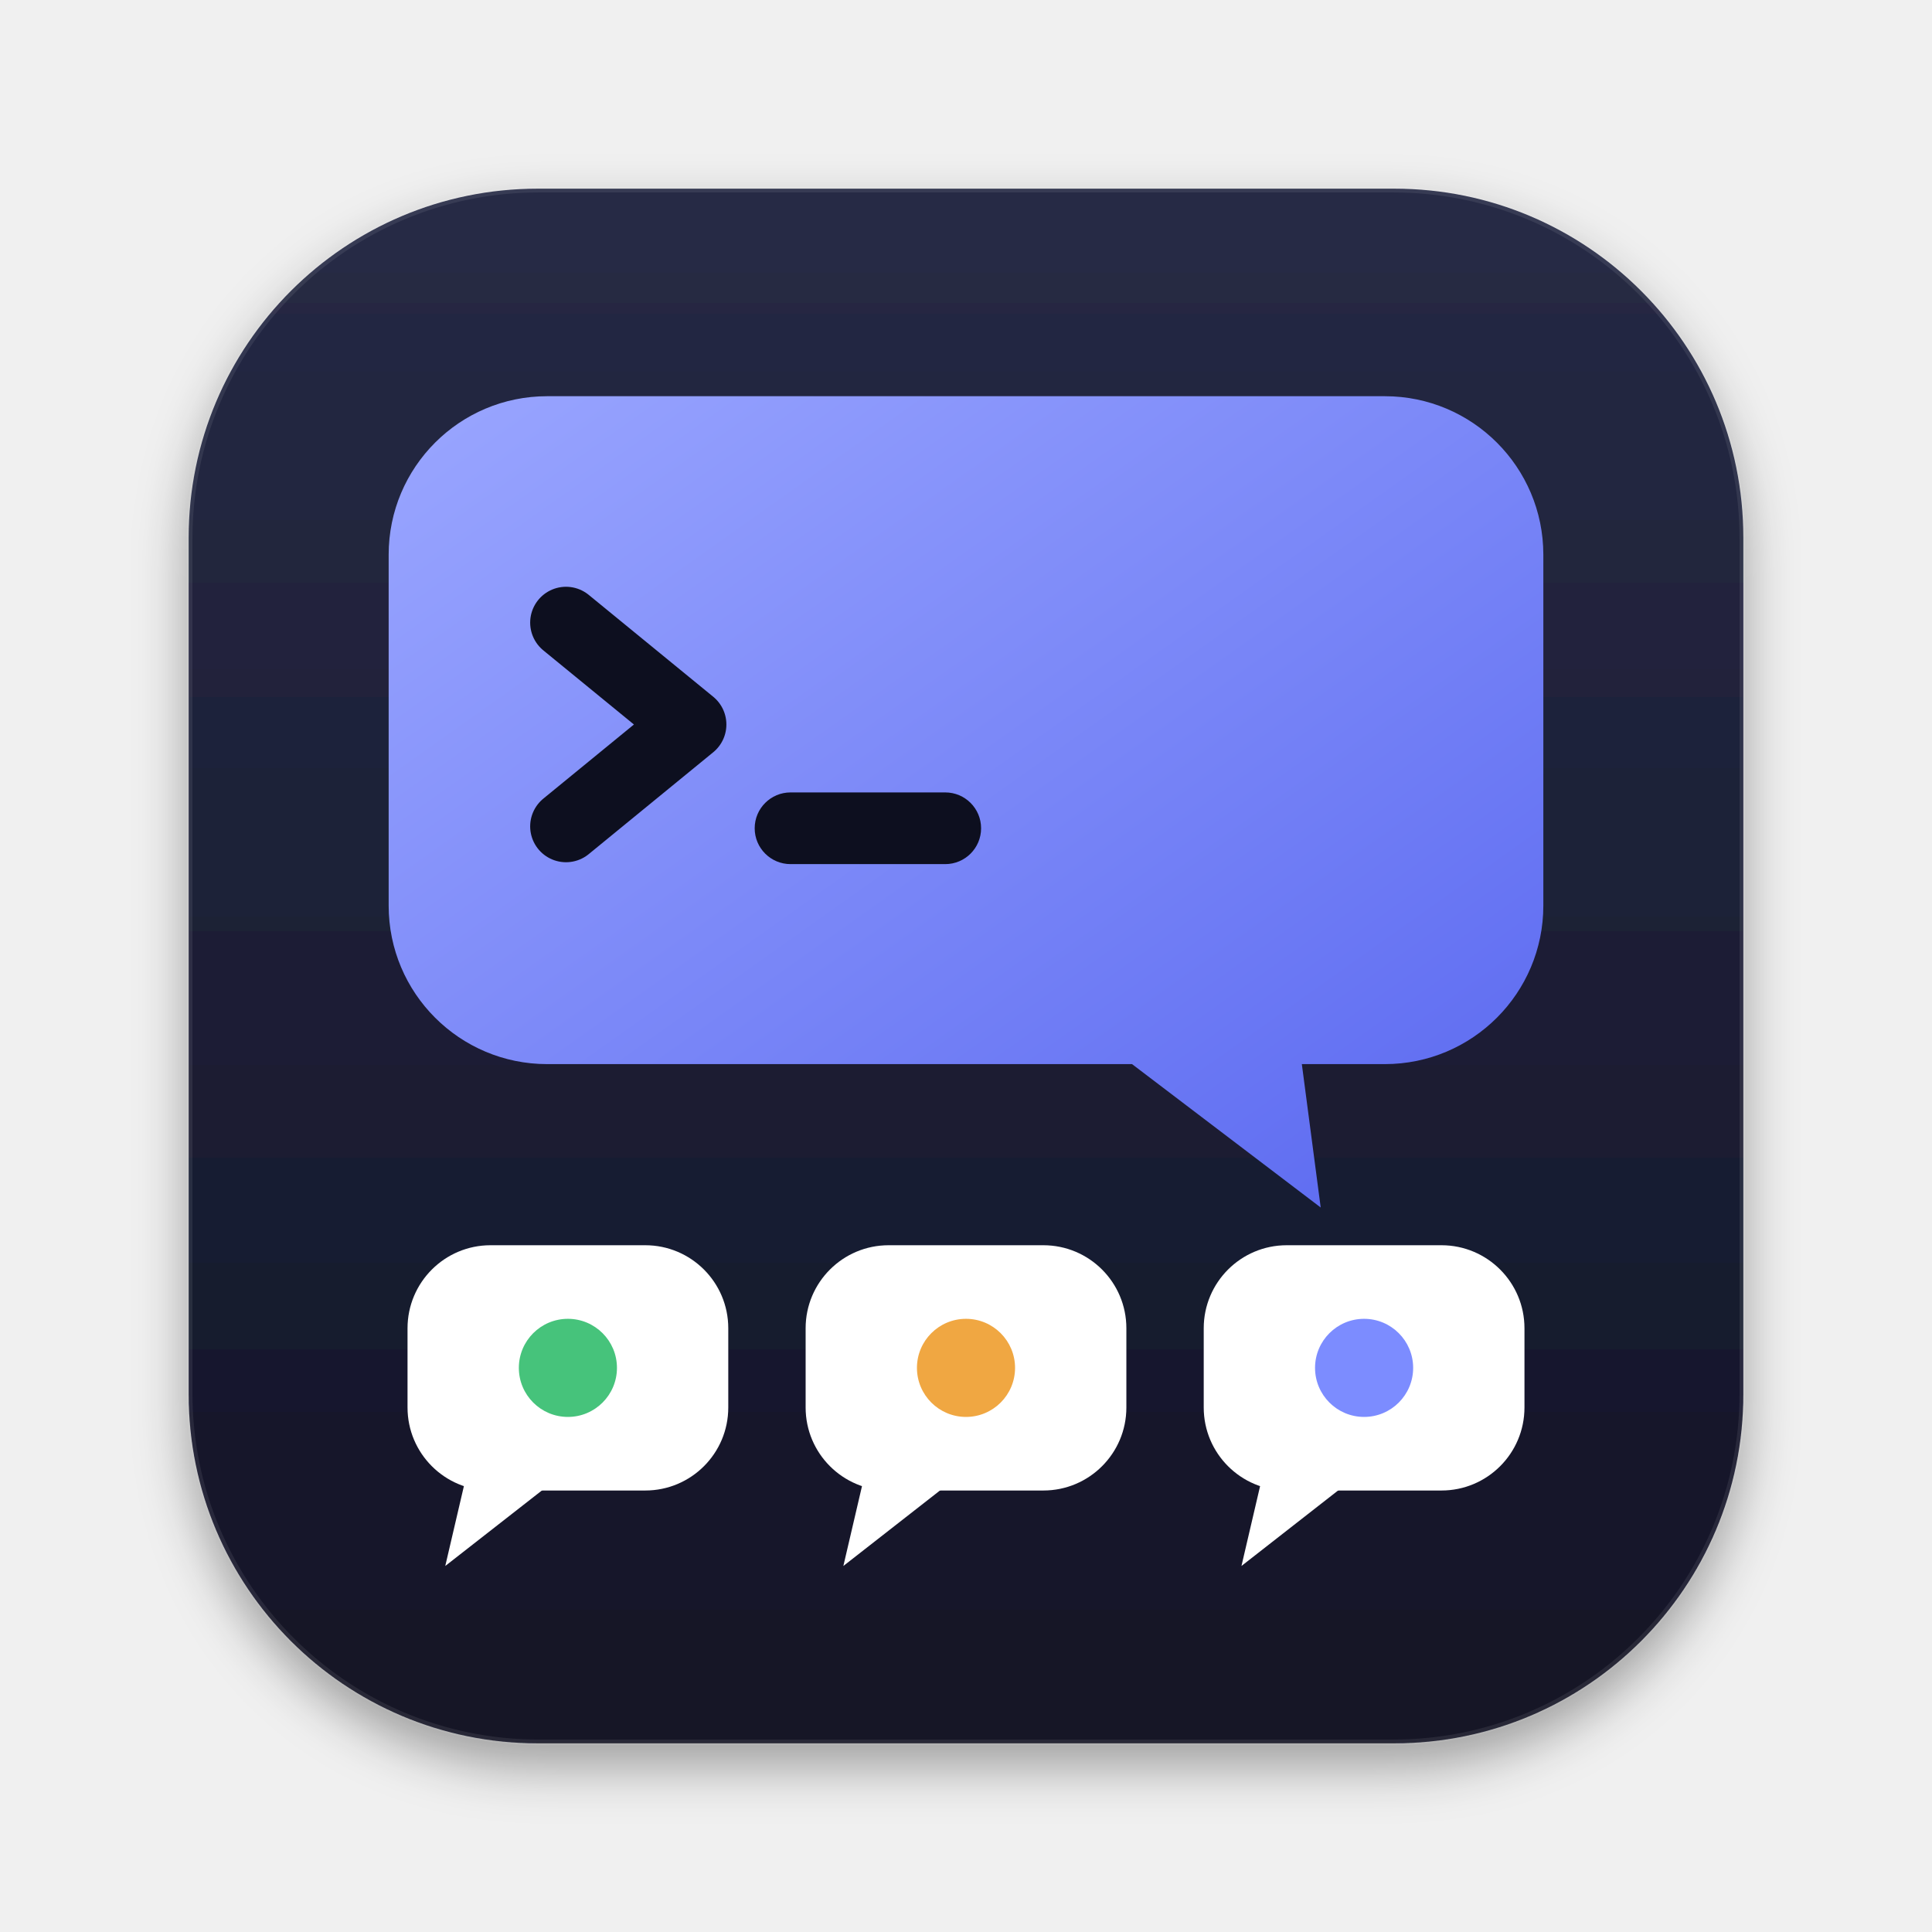
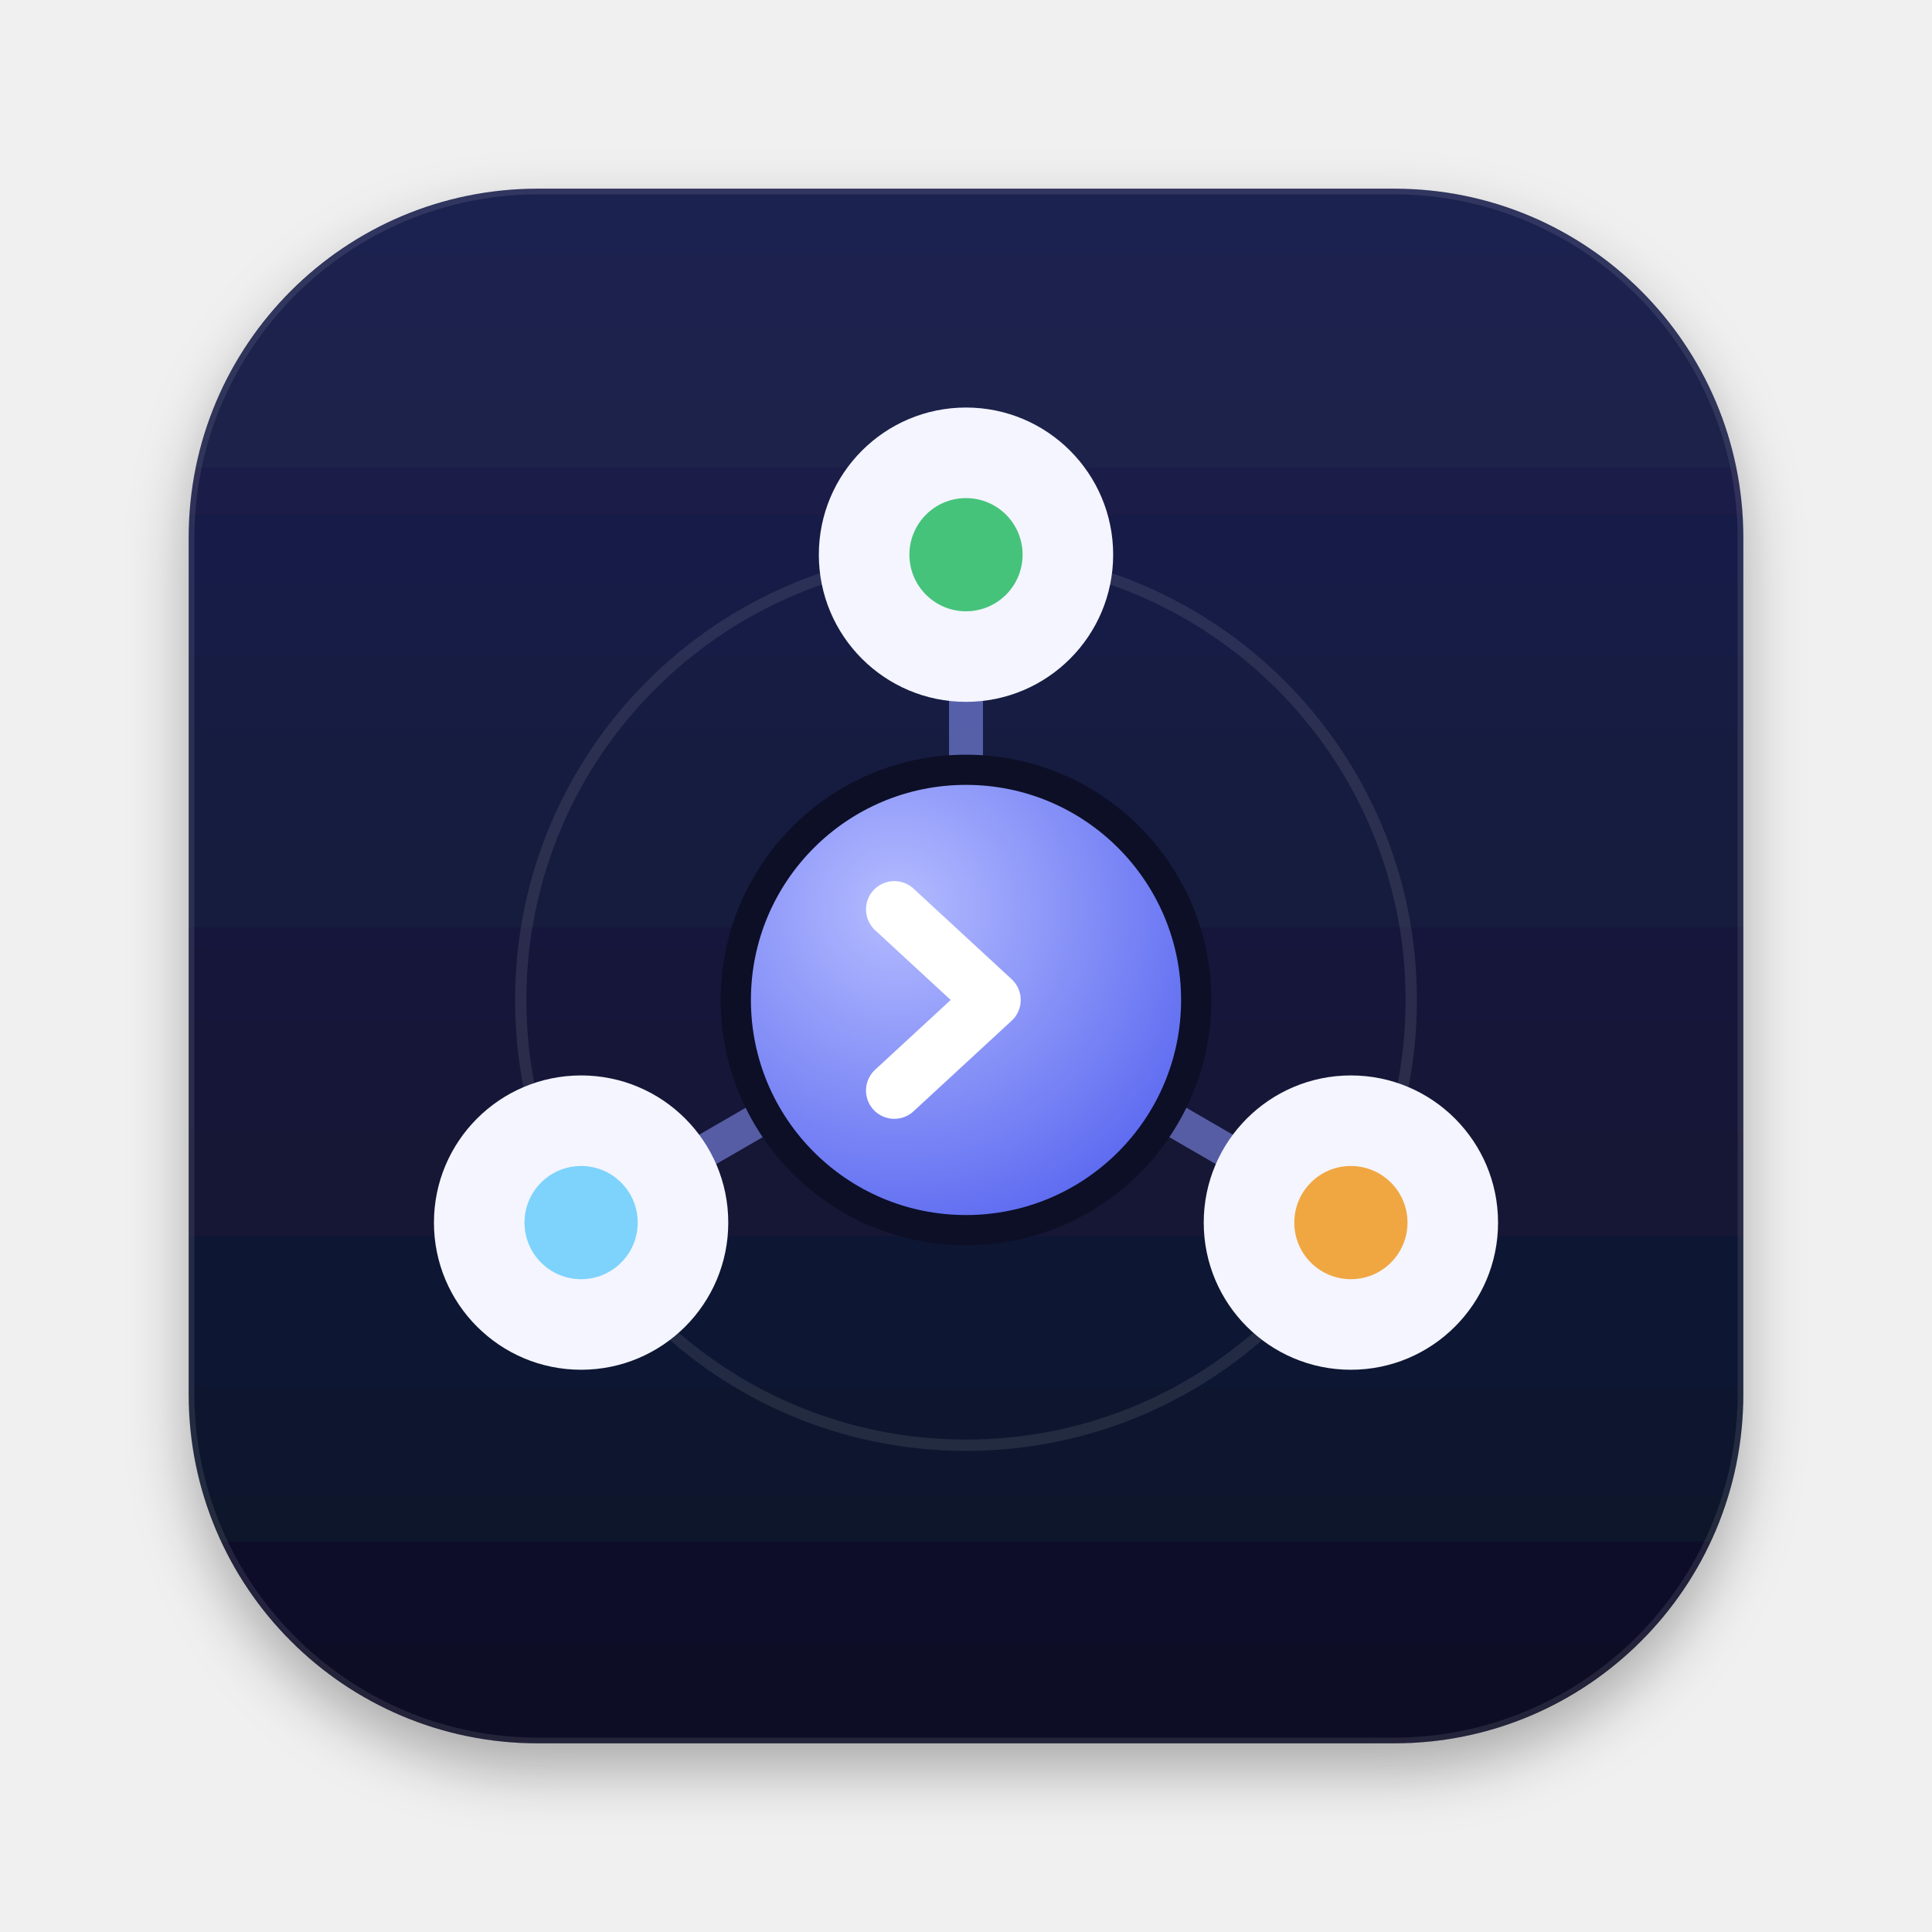
<svg xmlns="http://www.w3.org/2000/svg" viewBox="0 0 1024 1024">
  <defs>
    <filter id="sh" x="-20%" y="-20%" width="140%" height="140%">
-       <feDropShadow dx="0" dy="12" stdDeviation="14" flood-color="#000" flood-opacity=".35" />
+       <feDropShadow dx="0" dy="14" stdDeviation="16" flood-color="#000" flood-opacity=".3" />
    </filter>
-     <linearGradient id="dk" x1="0" y1="0" x2="0" y2="1">
-       <stop offset="0" stop-color="#262a45" />
-       <stop offset="1" stop-color="#121426" />
+     <linearGradient id="bg" x1="0" y1="0" x2="0" y2="1">
+       <stop offset="0" stop-color="#1d2350" />
+       <stop offset="1" stop-color="#0c0f26" />
    </linearGradient>
-     <linearGradient id="ac" x1="0" y1="0" x2="1" y2="1">
-       <stop offset="0" stop-color="#9aa6ff" />
-       <stop offset="1" stop-color="#5a68f0" />
-     </linearGradient>
-     <linearGradient id="pu" x1="0" y1="0" x2="1" y2="1">
-       <stop offset="0" stop-color="#8b98ff" />
-       <stop offset="1" stop-color="#4a55d6" />
-     </linearGradient>
+     <radialGradient id="core" cx=".35" cy=".3" r=".8">
+       <stop offset="0" stop-color="#b4bcff" />
+       <stop offset="1" stop-color="#5563ef" />
+     </radialGradient>
  </defs>
-   <rect x="100" y="100" width="824" height="824" rx="185" fill="url(#dk)" filter="url(#sh)" />
-   <rect x="100.5" y="100.5" width="823" height="823" rx="185" fill="none" stroke="#fff" stroke-opacity=".08" stroke-width="3" />
-   <path d="M290 210 H734 a84 84 0 0 1 84 84 V480 a84 84 0 0 1 -84 84 H690 L700 640 L600 564 H290 a84 84 0 0 1 -84 -84 V294 a84 84 0 0 1 84 -84 Z" fill="url(#ac)" />
-   <path d="M300 330 l66 54 -66 54" fill="none" stroke="#0d0f1f" stroke-width="38" stroke-linecap="round" stroke-linejoin="round" />
-   <rect x="400" y="420" width="120" height="38" rx="19" fill="#0d0f1f" />
-   <g fill="#fff">
-     <rect x="216" y="660" width="170" height="130" rx="44" />
-     <path d="M250 770 L236 830 L300 780 Z" />
-     <rect x="427" y="660" width="170" height="130" rx="44" />
-     <path d="M461 770 L447 830 L511 780 Z" />
-     <rect x="638" y="660" width="170" height="130" rx="44" />
-     <path d="M672 770 L658 830 L722 780 Z" />
+   <rect x="100" y="100" width="824" height="824" rx="185" fill="url(#bg)" filter="url(#sh)" />
+   <rect x="101.5" y="101.5" width="821" height="821" rx="184" fill="none" stroke="#fff" stroke-opacity=".09" stroke-width="3" />
+   <circle cx="512" cy="530" r="236" fill="none" stroke="#fff" stroke-opacity=".09" stroke-width="6" />
+   <g stroke="#8b98ff" stroke-opacity=".55" stroke-width="18" stroke-linecap="round">
+     <line x1="512" y1="530" x2="512" y2="294" />
+     <line x1="512" y1="530" x2="716" y2="648" />
+     <line x1="512" y1="530" x2="308" y2="648" />
  </g>
-   <circle cx="301" cy="725" r="26" fill="#46c37b" />
-   <circle cx="512" cy="725" r="26" fill="#f0a742" />
-   <circle cx="723" cy="725" r="26" fill="#7c8cff" />
+   <circle cx="512" cy="294" r="78" fill="#f4f5ff" />
+   <circle cx="512" cy="294" r="30" fill="#46c37b" />
+   <circle cx="716" cy="648" r="78" fill="#f4f5ff" />
+   <circle cx="716" cy="648" r="30" fill="#f0a742" />
+   <circle cx="308" cy="648" r="78" fill="#f4f5ff" />
+   <circle cx="308" cy="648" r="30" fill="#7dd3fc" />
+   <circle cx="512" cy="530" r="122" fill="url(#core)" stroke="#0c0f26" stroke-width="16" />
+   <path d="M474 482 l52 48 -52 48" fill="none" stroke="#fff" stroke-width="30" stroke-linecap="round" stroke-linejoin="round" />
</svg>
